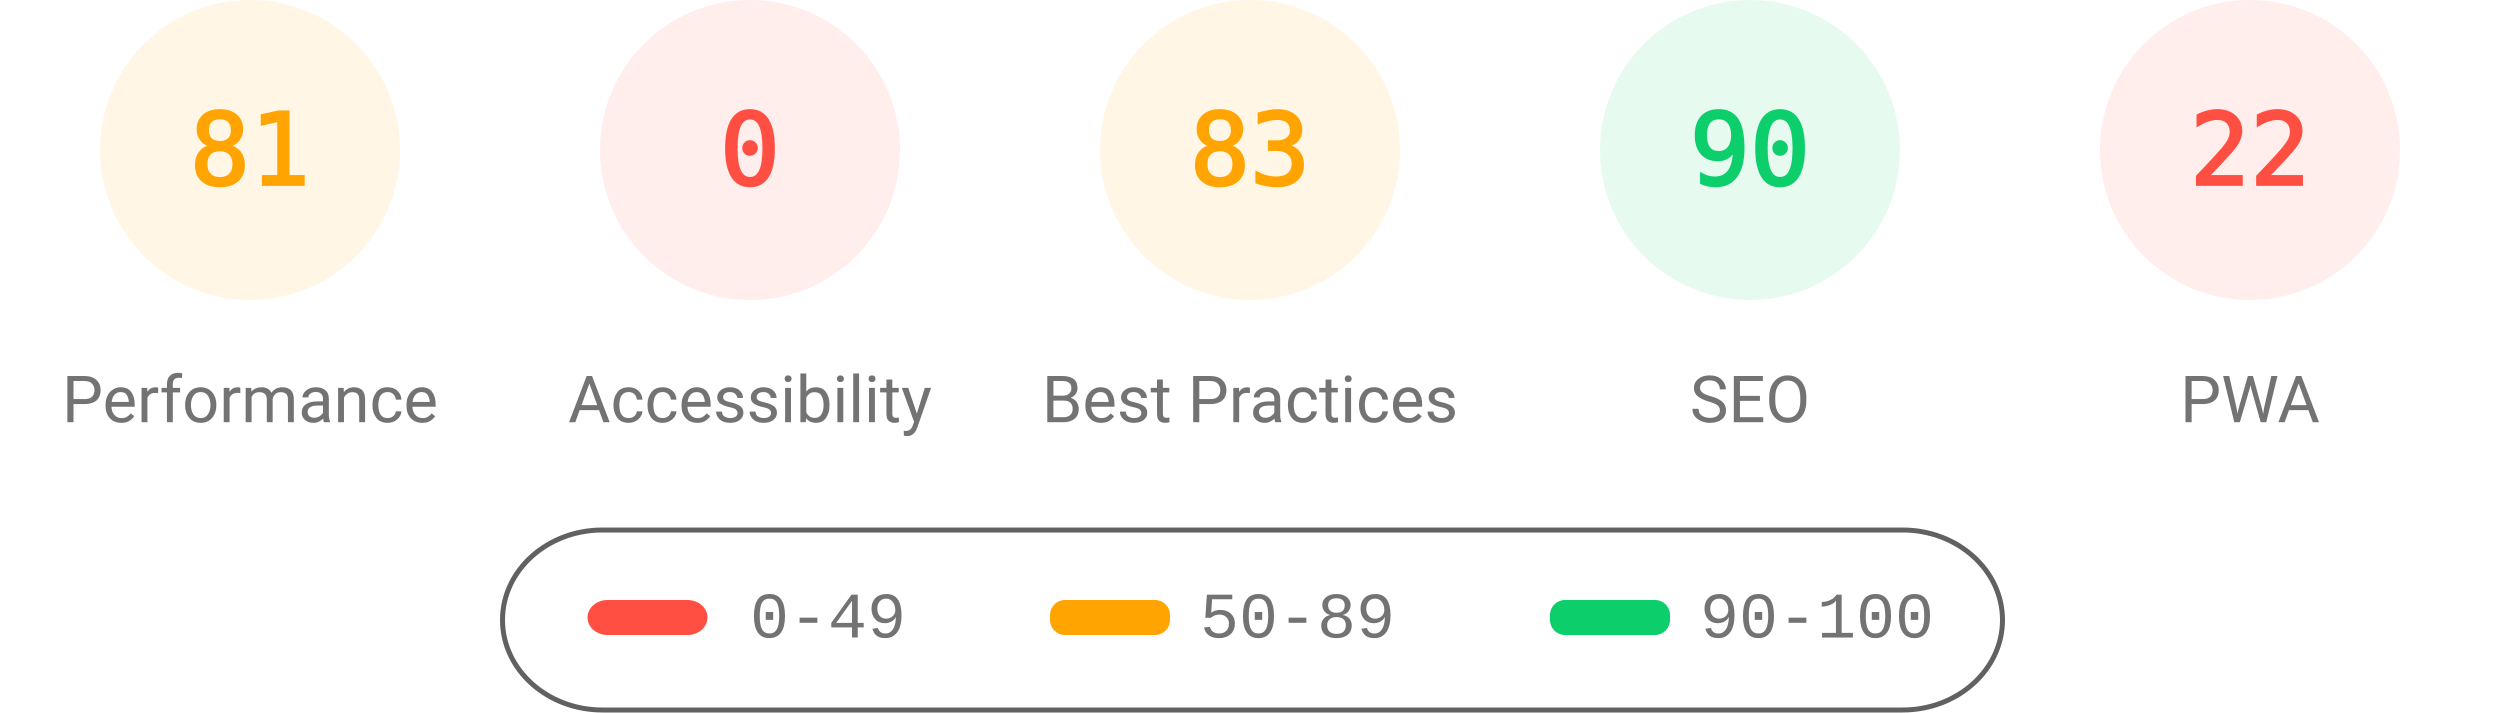
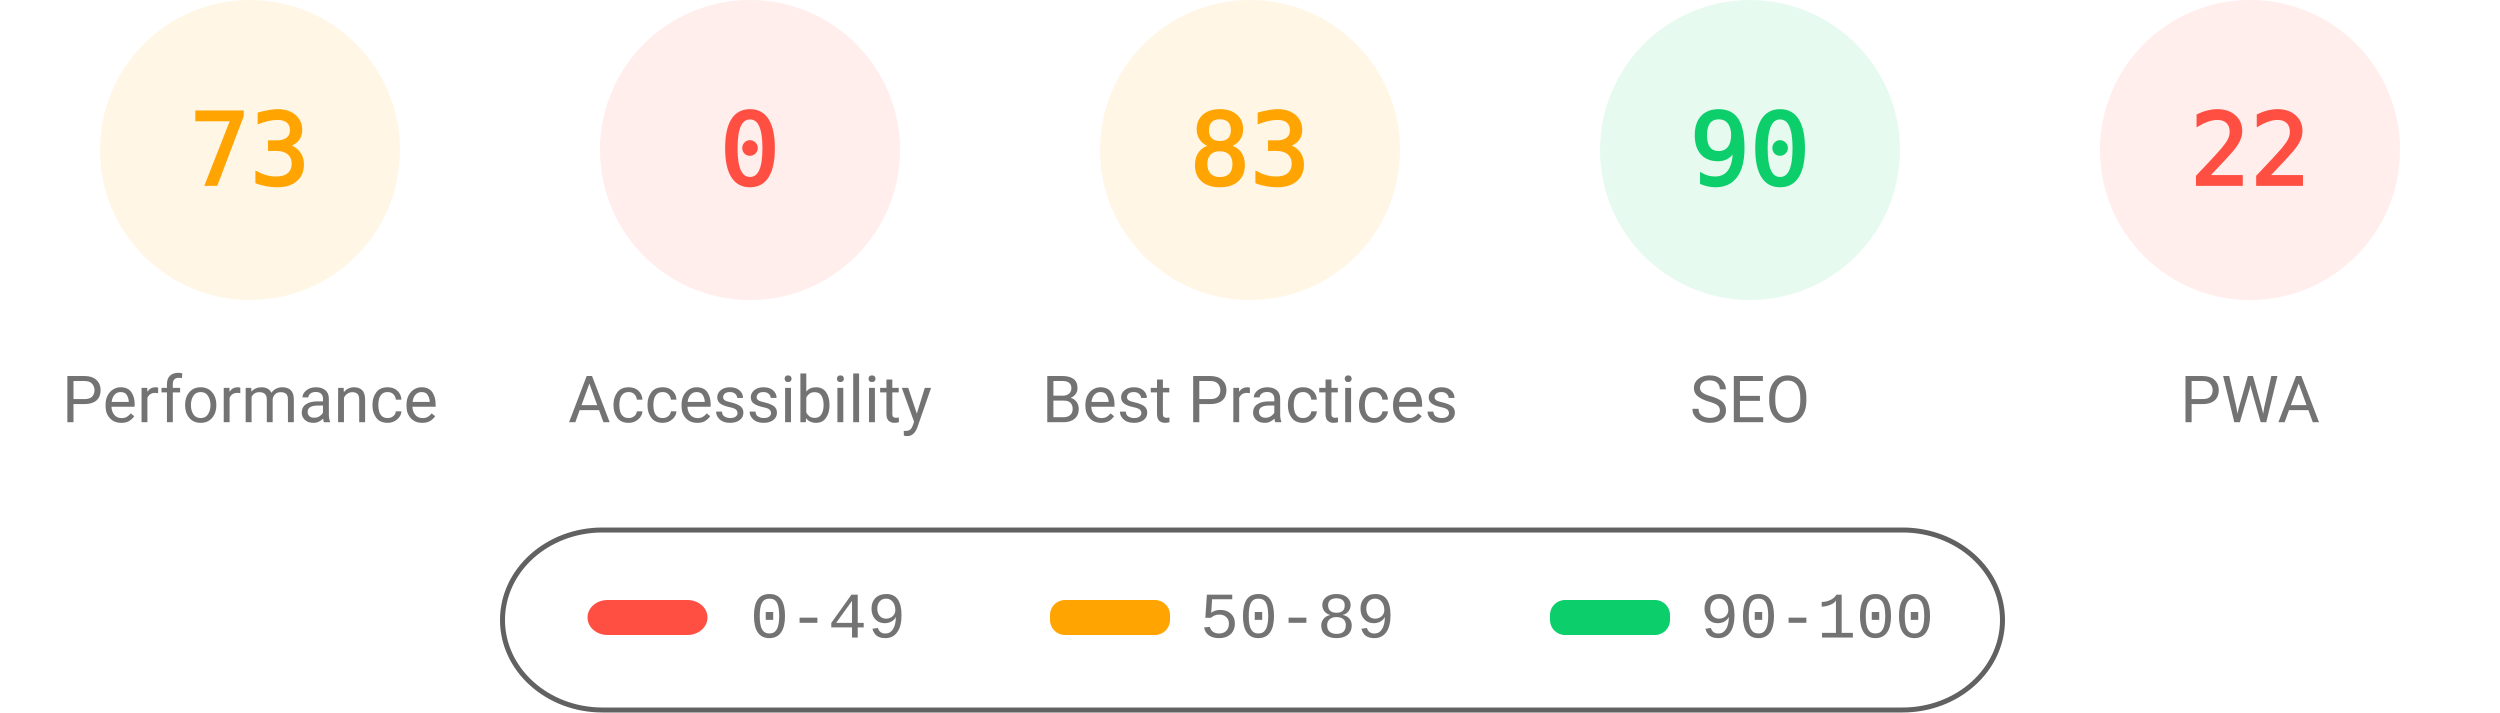
<svg xmlns="http://www.w3.org/2000/svg" fill="none" width="1000" height="285">
  <style>.gauge-base{opacity:.1}.gauge-arc{fill:none;animation-delay:250ms;stroke-linecap:round;transform:rotate(-90deg);transform-origin:100px 60px;animation:load-gauge 1s ease forwards}.guage-text{font-size:40px;font-family:monospace;text-align:center}.guage-red{color:#ff4e42;fill:#ff4e42;stroke:#ff4e42}.guage-orange{color:#ffa400;fill:#ffa400;stroke:#ffa400}.guage-green{color:#0cce6b;fill:#0cce6b;stroke:#0cce6b}.guage-undefined{color:#5c5c5c;fill:#5c5c5c;stroke:#5c5c5c}.guage-title{color:#737373;fill:#737373;stroke:none;font-size:26px;line-height:26px;font-family:Roboto,Halvetica,Arial,sans-serif}@keyframes load-gauge{from{stroke-dasharray:0 352.858}}</style>
  <svg class="guage-div guage-perf guage-orange" viewBox="0 0 200 200" width="200" height="200">
    <circle class="gauge-base" r="56" cx="100" cy="60" stroke-width="8" />
-     <circle class="gauge-arc guage-arc-1" r="56" cx="100" cy="60" stroke-width="8" style="stroke-dasharray:285.005,351.858" />
-     <text class="guage-text" x="100" y="60" alignment-baseline="central" dominant-baseline="central" text-anchor="middle">81</text>
+     <circle class="gauge-arc guage-arc-1" r="56" cx="100" cy="60" stroke-width="8" style="stroke-dasharray:256.856,351.858" />
+     <text class="guage-text" x="100" y="60" alignment-baseline="central" dominant-baseline="central" text-anchor="middle">73</text>
    <text class="guage-title" x="100" y="160" alignment-baseline="central" dominant-baseline="central" text-anchor="middle">Performance</text>
  </svg>
  <svg class="guage-div guage-acc guage-red" viewBox="0 0 200 200" width="200" height="200" x="200">
    <circle class="gauge-base" r="56" cx="100" cy="60" stroke-width="8" />
    <circle class="gauge-arc guage-arc-2" r="56" cx="100" cy="60" stroke-width="8" style="stroke-dasharray:0,351.858" />
    <text class="guage-text" x="100" y="60" alignment-baseline="central" dominant-baseline="central" text-anchor="middle">0</text>
    <text class="guage-title" x="100" y="160" alignment-baseline="central" dominant-baseline="central" text-anchor="middle">Accessibility</text>
  </svg>
  <svg class="guage-div guage-best guage-orange" viewBox="0 0 200 200" width="200" height="200" x="400">
    <circle class="gauge-base" r="56" cx="100" cy="60" stroke-width="8" />
    <circle class="gauge-arc guage-arc-3" r="56" cx="100" cy="60" stroke-width="8" style="stroke-dasharray:292.042,351.858" />
    <text class="guage-text" x="100" y="60" alignment-baseline="central" dominant-baseline="central" text-anchor="middle">83</text>
    <text class="guage-title" x="100" y="160" alignment-baseline="central" dominant-baseline="central" text-anchor="middle">Best Practices</text>
  </svg>
  <svg class="guage-div guage-seo guage-green" viewBox="0 0 200 200" width="200" height="200" x="600">
    <circle class="gauge-base" r="56" cx="100" cy="60" stroke-width="8" />
    <circle class="gauge-arc guage-arc-4" r="56" cx="100" cy="60" stroke-width="8" style="stroke-dasharray:316.672,351.858" />
    <text class="guage-text" x="100" y="60" alignment-baseline="central" dominant-baseline="central" text-anchor="middle">90</text>
    <text class="guage-title" x="100" y="160" alignment-baseline="central" dominant-baseline="central" text-anchor="middle">SEO</text>
  </svg>
  <svg class="guage-div guage-pwa guage-red" viewBox="0 0 200 200" width="200" height="200" x="800">
    <circle class="gauge-base" r="56" cx="100" cy="60" stroke-width="8" />
    <circle class="gauge-arc guage-arc-4" r="56" cx="100" cy="60" stroke-width="8" style="stroke-dasharray:77.409,351.858" />
    <text class="guage-text" x="100" y="60" alignment-baseline="central" dominant-baseline="central" text-anchor="middle">22</text>
    <text class="guage-title" x="100" y="160" alignment-baseline="central" dominant-baseline="central" text-anchor="middle">PWA</text>
  </svg>
  <svg width="604" height="76" x="200" y="210">
    <path fill="none" id="canvas_background" d="M-1-1h604v80H-1z" />
    <rect fill-opacity="0" stroke="#616161" stroke-width="2" rx="40" id="svg_2" height="72" width="600" y="2" x="1" fill="#000" />
    <rect stroke="#000" rx="8" id="svg_3" height="14" width="48" y="30" x="35" stroke-opacity="null" stroke-width="0" fill="#ff4e42" />
    <rect stroke="#000" rx="6" id="svg_4" height="14" width="48" y="30" x="220" stroke-opacity="null" stroke-width="0" fill="#ffa400" />
    <rect stroke="#000" rx="6" id="svg_5" height="14" width="48" y="30" x="420" stroke-opacity="null" stroke-width="0" fill="#0cce6b" />
    <text xml:space="preserve" text-anchor="start" font-family="'Courier New', Courier, monospace" font-size="26" id="svg_6" y="45" x="100" stroke-opacity="null" stroke-width="0" stroke="#000" fill="#737373">0-49</text>
    <text xml:space="preserve" text-anchor="start" font-family="'Courier New', Courier, monospace" font-size="26" id="svg_7" y="45" x="280" stroke-opacity="null" stroke-width="0" stroke="#000" fill="#737373">50-89</text>
    <text xml:space="preserve" text-anchor="start" font-family="'Courier New', Courier, monospace" font-size="26" id="svg_8" y="45" x="480" stroke-opacity="null" stroke-width="0" stroke="#000" fill="#737373">90-100</text>
  </svg>
</svg>
